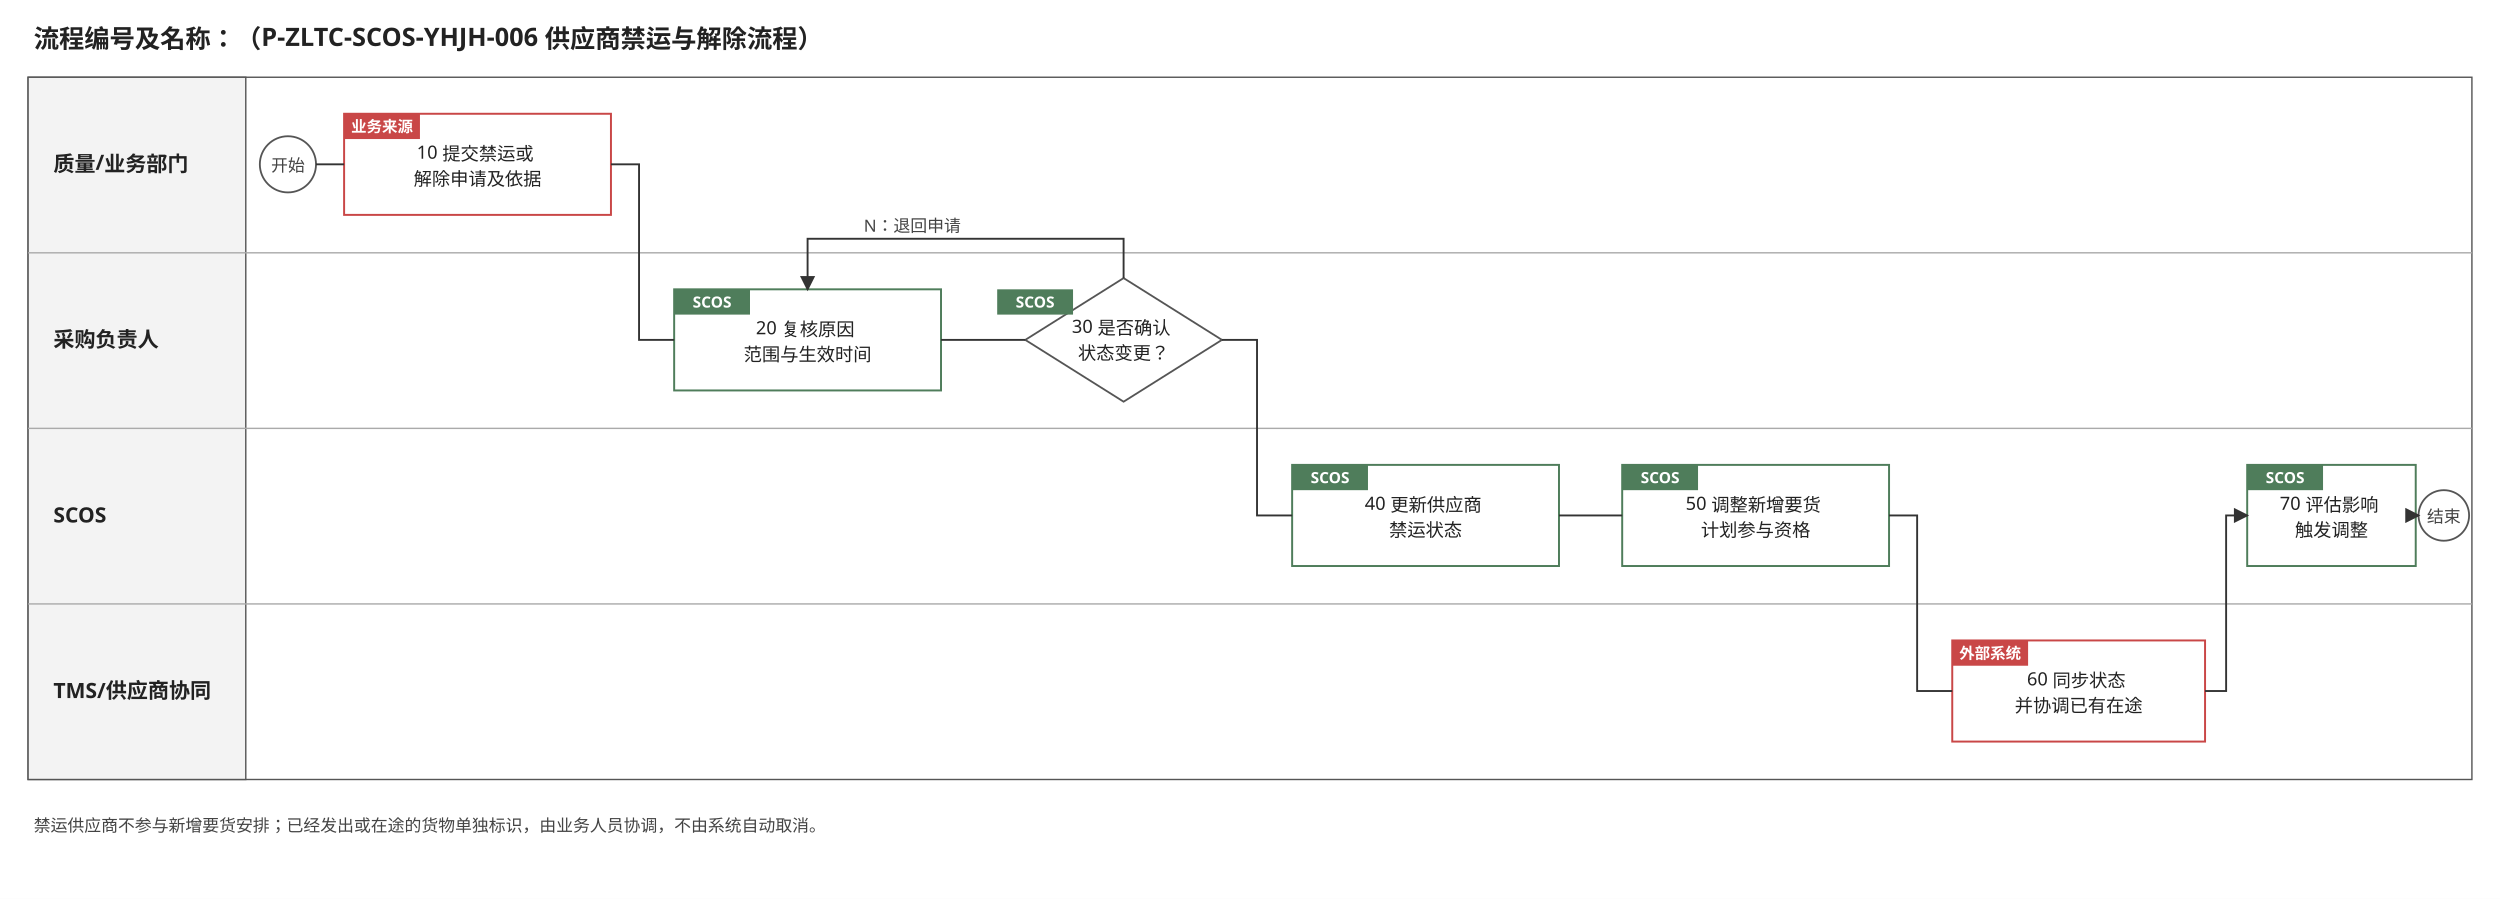
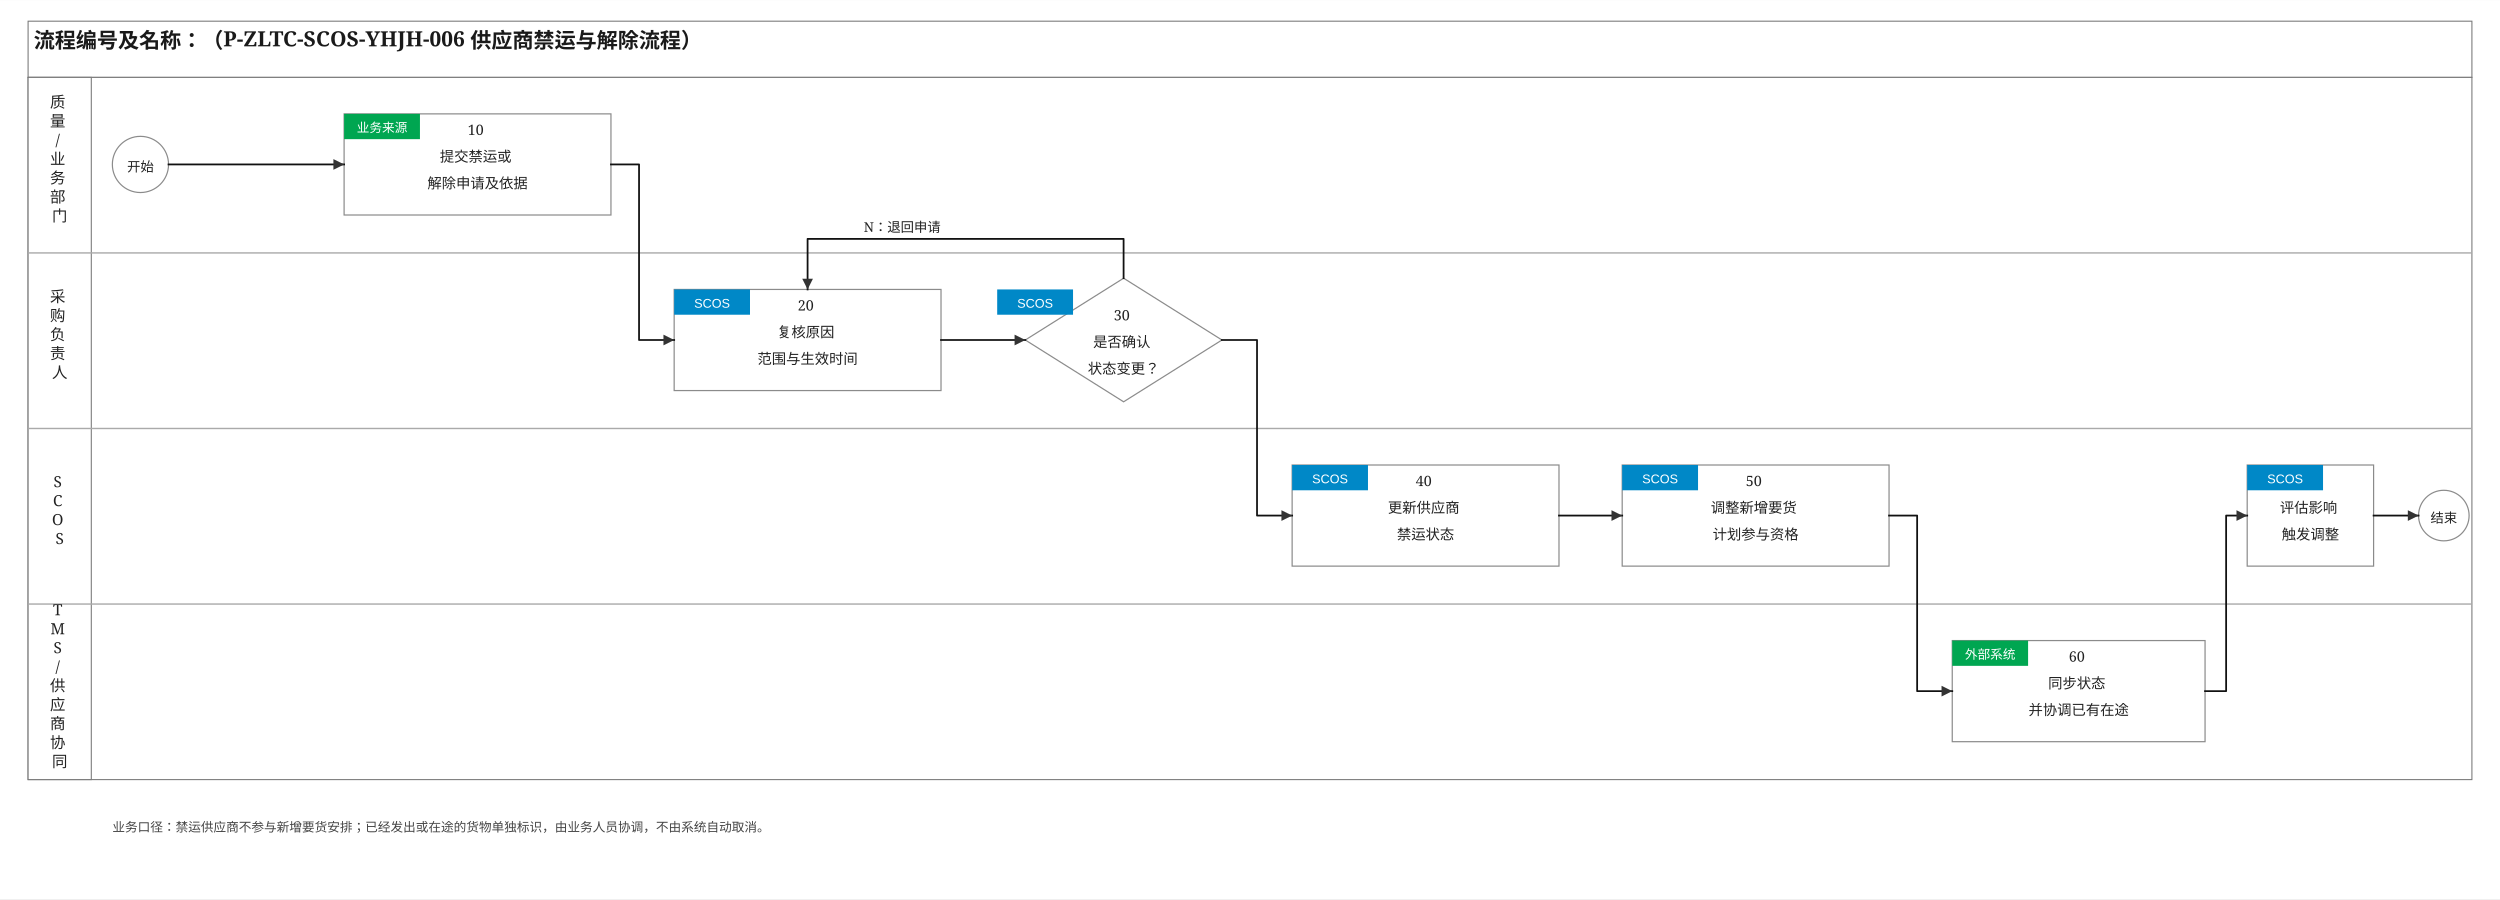
- <svg xmlns="http://www.w3.org/2000/svg" width="1780" height="640" viewBox="0 0 1780 640">
+ <svg xmlns="http://www.w3.org/2000/svg" width="2800" height="1007" viewBox="0 0 1780 640">
  <defs>
-     <marker id="a" markerWidth="8" markerHeight="8" refX="7" refY="4" orient="auto">
-       <path d="M0 0L8 4 0 8Z" fill="#333" />
+     <marker id="a" markerWidth="6" markerHeight="6" refX="6" refY="3" orient="auto">
+       <path d="M0 0L6 3 0 6Z" fill="#333" />
    </marker>
-     <style>.tt{font:bold 18px 'PingFang SC','Microsoft YaHei',sans-serif;fill:#222}.lh{font:bold 15px 'PingFang SC','Microsoft YaHei',sans-serif;fill:#222}.tx{font:13px 'PingFang SC','Microsoft YaHei',sans-serif;fill:#222;transform:translateY(8px)}.d+text.tx{transform:none}.sm{font:12px 'PingFang SC','Microsoft YaHei',sans-serif;fill:#444}.b{fill:#fff;stroke:#c94747;stroke-width:1.4}.s{fill:#fff;stroke:#4f7d5b;stroke-width:1.4}.x,.d{fill:#fff;stroke:#555;stroke-width:1.3}.f{fill:none;stroke:#333;stroke-width:1.35;marker-end:url(#a)}</style>
+     <style>.tt{font-family:'SimSun','Songti SC','STSong',serif;font-size:15px;font-weight:600;fill:#1a1a1a}
+ .lh{font-family:'SimSun','Songti SC','STSong',serif;font-size:11px;fill:#222;text-anchor:middle}
+ .tx{font-family:'SimSun','Songti SC','STSong',serif;font-size:10.2px;fill:#222}
+ .sm{font-family:'SimSun','Songti SC','STSong',serif;font-size:9.5px;fill:#222}
+ .note{font-family:'SimSun','Songti SC','STSong',serif;font-size:9px;fill:#444}
+ .b,.s,.x,.d{fill:#fff;stroke:#8b8b8b;stroke-width:.86}
+ .f{fill:none;stroke:#111;stroke-width:1.27;stroke-linejoin:round;stroke-linecap:square;marker-end:url(#a)}</style>
  </defs>
  <rect width="1780" height="640" fill="#fff" />
+   <rect x="20" y="15" width="1740" height="40" fill="#fff" stroke="#777" stroke-width=".75" />
  <text x="24" y="34" class="tt">流程编号及名称：（P-ZLTC-SCOS-YHJH-006 供应商禁运与解除流程）</text>
-   <rect x="20" y="55" width="1740" height="500" fill="#fff" stroke="#555" />
-   <rect x="20" y="55" width="155" height="500" fill="#f3f3f3" stroke="#555" />
+   <rect x="20" y="55" width="1740" height="500" fill="#fff" stroke="#777" stroke-width=".75" />
+   <rect x="20" y="55" width="45" height="500" fill="#fff" stroke="#777" stroke-width=".75" />
  <path d="M20 180H1760M20 305H1760M20 430H1760" stroke="#aaa" />
-   <text x="38" y="122" class="lh">质量/业务部门</text>
-   <text x="38" y="247" class="lh">采购负责人</text>
-   <text x="38" y="372" class="lh">SCOS</text>
-   <text x="38" y="497" class="lh">TMS/供应商协同</text>
-   <circle cx="205" cy="117" r="20" class="x" />
-   <text x="205" y="122" text-anchor="middle" class="sm">开始</text>
+   <text x="42.5" y="76.5" class="lh">
+     <tspan x="42.5">质</tspan>
+     <tspan x="42.5" dy="13.5">量</tspan>
+     <tspan x="42.5" dy="13.5">/</tspan>
+     <tspan x="42.5" dy="13.5">业</tspan>
+     <tspan x="42.5" dy="13.5">务</tspan>
+     <tspan x="42.5" dy="13.5">部</tspan>
+     <tspan x="42.5" dy="13.5">门</tspan>
+   </text>
+   <text x="42.5" y="215.0" class="lh">
+     <tspan x="42.5">采</tspan>
+     <tspan x="42.5" dy="13.5">购</tspan>
+     <tspan x="42.5" dy="13.5">负</tspan>
+     <tspan x="42.5" dy="13.5">责</tspan>
+     <tspan x="42.5" dy="13.5">人</tspan>
+   </text>
+   <text x="42.5" y="346.8" class="lh">
+     <tspan x="42.5">S</tspan>
+     <tspan x="42.5" dy="13.5">C</tspan>
+     <tspan x="42.5" dy="13.5">O</tspan>
+     <tspan x="42.5" dy="13.5">S</tspan>
+   </text>
+   <text x="42.5" y="438.0" class="lh">
+     <tspan x="42.5">T</tspan>
+     <tspan x="42.5" dy="13.5">M</tspan>
+     <tspan x="42.5" dy="13.5">S</tspan>
+     <tspan x="42.5" dy="13.5">/</tspan>
+     <tspan x="42.5" dy="13.5">供</tspan>
+     <tspan x="42.5" dy="13.5">应</tspan>
+     <tspan x="42.5" dy="13.5">商</tspan>
+     <tspan x="42.5" dy="13.5">协</tspan>
+     <tspan x="42.5" dy="13.5">同</tspan>
+   </text>
+   <circle cx="100" cy="117" r="20" class="x" />
+   <text x="100" y="122" text-anchor="middle" class="sm">开始</text>
  <rect x="245" y="81" width="190" height="72" class="b" />
-   <text x="340" y="105" text-anchor="middle" class="tx">
-     <tspan x="340">10 提交禁运或</tspan>
+   <text x="340" y="96" text-anchor="middle" class="tx">
+     <tspan x="340">10</tspan>
+     <tspan x="340" dy="19">提交禁运或</tspan>
    <tspan x="340" dy="19">解除申请及依据</tspan>
  </text>
  <rect x="480" y="206" width="190" height="72" class="s" />
-   <text x="575" y="230" text-anchor="middle" class="tx">
-     <tspan x="575">20 复核原因</tspan>
+   <text x="575" y="221" text-anchor="middle" class="tx">
+     <tspan x="575">20</tspan>
+     <tspan x="575" dy="19">复核原因</tspan>
    <tspan x="575" dy="19">范围与生效时间</tspan>
  </text>
  <polygon points="800,198 870,242 800,286 730,242" class="d" />
-   <text x="800" y="237" text-anchor="middle" class="tx">
-     <tspan x="800">30 是否确认</tspan>
+   <text x="800" y="228" text-anchor="middle" class="tx">
+     <tspan x="800">30</tspan>
+     <tspan x="800" dy="19">是否确认</tspan>
    <tspan x="800" dy="19">状态变更？</tspan>
  </text>
  <rect x="920" y="331" width="190" height="72" class="s" />
-   <text x="1015" y="355" text-anchor="middle" class="tx">
-     <tspan x="1015">40 更新供应商</tspan>
+   <text x="1015" y="346" text-anchor="middle" class="tx">
+     <tspan x="1015">40</tspan>
+     <tspan x="1015" dy="19">更新供应商</tspan>
    <tspan x="1015" dy="19">禁运状态</tspan>
  </text>
  <rect x="1155" y="331" width="190" height="72" class="s" />
-   <text x="1250" y="355" text-anchor="middle" class="tx">
-     <tspan x="1250">50 调整新增要货</tspan>
+   <text x="1250" y="346" text-anchor="middle" class="tx">
+     <tspan x="1250">50</tspan>
+     <tspan x="1250" dy="19">调整新增要货</tspan>
    <tspan x="1250" dy="19">计划参与资格</tspan>
  </text>
  <rect x="1390" y="456" width="180" height="72" class="b" />
-   <text x="1480" y="480" text-anchor="middle" class="tx">
-     <tspan x="1480">60 同步状态</tspan>
+   <text x="1480" y="471" text-anchor="middle" class="tx">
+     <tspan x="1480">60</tspan>
+     <tspan x="1480" dy="19">同步状态</tspan>
    <tspan x="1480" dy="19">并协调已有在途</tspan>
  </text>
-   <rect x="1600" y="331" width="120" height="72" class="s" />
-   <text x="1660" y="355" text-anchor="middle" class="tx">
-     <tspan x="1660">70 评估影响</tspan>
-     <tspan x="1660" dy="19">触发调整</tspan>
+   <rect x="1600" y="331" width="90" height="72" class="s" />
+   <text x="1645" y="346" text-anchor="middle" class="tx">
+     <tspan x="1645">70</tspan>
+     <tspan x="1645" dy="19">评估影响</tspan>
+     <tspan x="1645" dy="19">触发调整</tspan>
  </text>
-   <path d="M225 117H245M435 117H455V242H480M670 242H730M870 242H895V367H920M1110 367H1155M1345 367H1365V492H1390M1570 492H1585V367H1600" class="f" />
+   <path d="M120 117H245" class="f" />
+   <path d="M435 117H455V242H480" class="f" />
+   <path d="M670 242H730" class="f" />
+   <path d="M870 242H895V367H920" class="f" />
+   <path d="M1110 367H1155" class="f" />
+   <path d="M1345 367H1365V492H1390" class="f" />
+   <path d="M1570 492H1585V367H1600" class="f" />
  <circle cx="1740" cy="367" r="18" class="x" />
  <text x="1740" y="372" text-anchor="middle" class="sm">结束</text>
-   <path d="M1720 367H1722" class="f" />
+   <path d="M1690 367H1722" class="f" />
  <path d="M800 198V170H575V206" class="f" />
  <text x="615" y="165" class="sm">N：退回申请</text>
-   <text x="24" y="592" class="sm">禁运供应商不参与新增要货安排；已经发出或在途的货物单独标识，由业务人员协调，不由系统自动取消。</text>
-   <g font-family="PingFang SC,Microsoft YaHei,sans-serif" font-size="11" font-weight="bold" fill="#fff">
-     <rect x="245" y="81" width="54" height="18" fill="#c94747" />
+   <text x="80" y="592" class="note">业务口径：禁运供应商不参与新增要货安排；已经发出或在途的货物单独标识，由业务人员协调，不由系统自动取消。</text>
+   <g font-family="Arial,Microsoft YaHei,sans-serif" font-size="9" font-weight="normal" fill="#fff">
+     <rect x="245" y="81" width="54" height="18" fill="#00a651" />
    <text x="272" y="94" text-anchor="middle">业务来源</text>
-     <rect x="480" y="206" width="54" height="18" fill="#4f7d5b" />
+     <rect x="480" y="206" width="54" height="18" fill="#0088c7" />
    <text x="507" y="219" text-anchor="middle">SCOS</text>
-     <rect x="710" y="206" width="54" height="18" fill="#4f7d5b" />
+     <rect x="710" y="206" width="54" height="18" fill="#0088c7" />
    <text x="737" y="219" text-anchor="middle">SCOS</text>
-     <rect x="920" y="331" width="54" height="18" fill="#4f7d5b" />
+     <rect x="920" y="331" width="54" height="18" fill="#0088c7" />
    <text x="947" y="344" text-anchor="middle">SCOS</text>
-     <rect x="1155" y="331" width="54" height="18" fill="#4f7d5b" />
+     <rect x="1155" y="331" width="54" height="18" fill="#0088c7" />
    <text x="1182" y="344" text-anchor="middle">SCOS</text>
-     <rect x="1390" y="456" width="54" height="18" fill="#c94747" />
+     <rect x="1390" y="456" width="54" height="18" fill="#00a651" />
    <text x="1417" y="469" text-anchor="middle">外部系统</text>
-     <rect x="1600" y="331" width="54" height="18" fill="#4f7d5b" />
+     <rect x="1600" y="331" width="54" height="18" fill="#0088c7" />
    <text x="1627" y="344" text-anchor="middle">SCOS</text>
  </g>
</svg>
